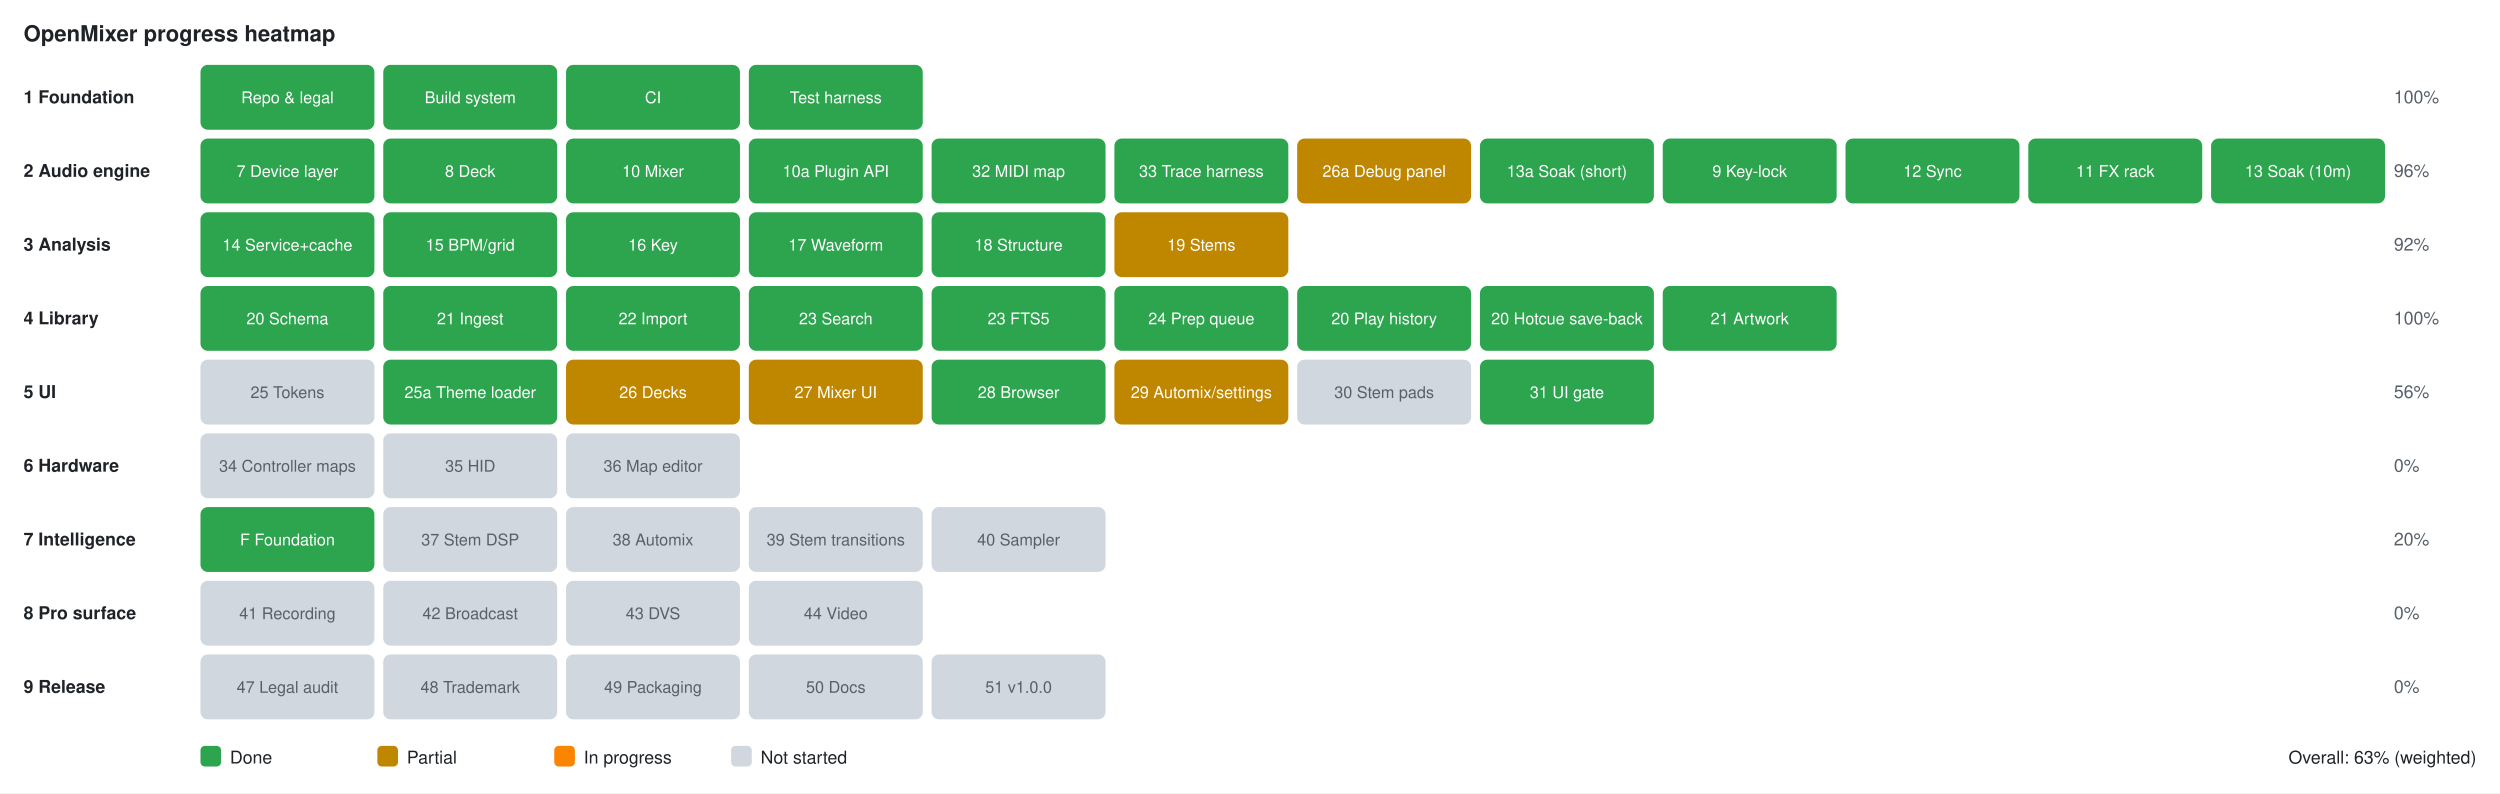
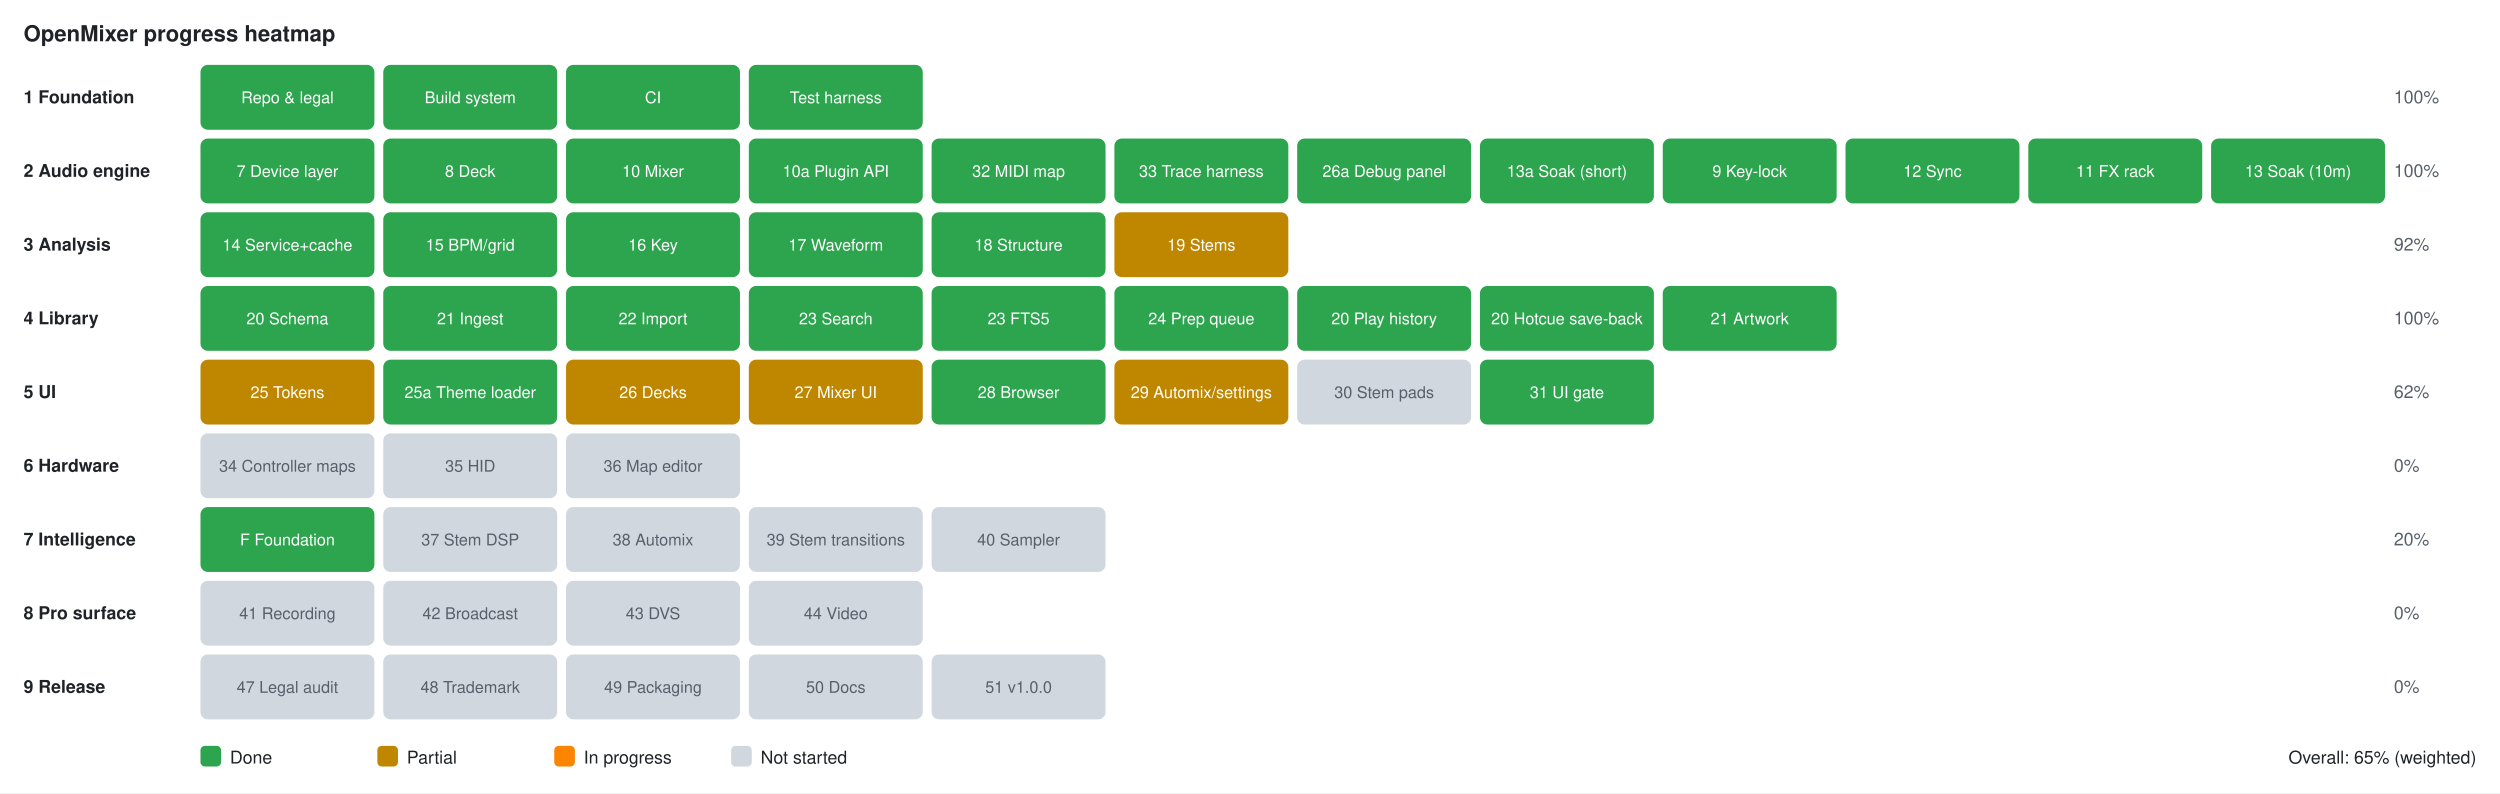
<svg xmlns="http://www.w3.org/2000/svg" width="1696" height="538" viewBox="0 0 1696 538" font-family="-apple-system,Segoe UI,Helvetica,Arial,sans-serif">
  <rect width="100%" height="100%" fill="#ffffff" />
  <text x="16" y="28" font-size="15" font-weight="600" fill="#1f2328">OpenMixer progress heatmap</text>
  <text x="16" y="70.0" font-size="12" font-weight="600" fill="#1f2328">1 Foundation</text>
  <g>
    <rect x="136" y="44" width="118" height="44" rx="5" fill="#2da44e" />
    <text x="195.0" y="70.0" font-size="11" text-anchor="middle" fill="#ffffff">Repo &amp; legal</text>
  </g>
  <g>
    <rect x="260" y="44" width="118" height="44" rx="5" fill="#2da44e" />
    <text x="319.0" y="70.0" font-size="11" text-anchor="middle" fill="#ffffff">Build system</text>
  </g>
  <g>
    <rect x="384" y="44" width="118" height="44" rx="5" fill="#2da44e" />
    <text x="443.0" y="70.0" font-size="11" text-anchor="middle" fill="#ffffff">CI</text>
  </g>
  <g>
    <rect x="508" y="44" width="118" height="44" rx="5" fill="#2da44e" />
    <text x="567.0" y="70.0" font-size="11" text-anchor="middle" fill="#ffffff">Test harness</text>
  </g>
  <text x="1624" y="70.0" font-size="12" fill="#57606a">100%</text>
  <text x="16" y="120.0" font-size="12" font-weight="600" fill="#1f2328">2 Audio engine</text>
  <g>
    <rect x="136" y="94" width="118" height="44" rx="5" fill="#2da44e" />
    <text x="195.0" y="120.0" font-size="11" text-anchor="middle" fill="#ffffff">7 Device layer</text>
  </g>
  <g>
    <rect x="260" y="94" width="118" height="44" rx="5" fill="#2da44e" />
    <text x="319.0" y="120.0" font-size="11" text-anchor="middle" fill="#ffffff">8 Deck</text>
  </g>
  <g>
    <rect x="384" y="94" width="118" height="44" rx="5" fill="#2da44e" />
    <text x="443.0" y="120.0" font-size="11" text-anchor="middle" fill="#ffffff">10 Mixer</text>
  </g>
  <g>
    <rect x="508" y="94" width="118" height="44" rx="5" fill="#2da44e" />
    <text x="567.0" y="120.0" font-size="11" text-anchor="middle" fill="#ffffff">10a Plugin API</text>
  </g>
  <g>
    <rect x="632" y="94" width="118" height="44" rx="5" fill="#2da44e" />
    <text x="691.0" y="120.0" font-size="11" text-anchor="middle" fill="#ffffff">32 MIDI map</text>
  </g>
  <g>
    <rect x="756" y="94" width="118" height="44" rx="5" fill="#2da44e" />
    <text x="815.0" y="120.0" font-size="11" text-anchor="middle" fill="#ffffff">33 Trace harness</text>
  </g>
  <g>
-     <rect x="880" y="94" width="118" height="44" rx="5" fill="#bf8700" />
+     <rect x="880" y="94" width="118" height="44" rx="5" fill="#2da44e" />
    <text x="939.0" y="120.0" font-size="11" text-anchor="middle" fill="#ffffff">26a Debug panel</text>
  </g>
  <g>
    <rect x="1004" y="94" width="118" height="44" rx="5" fill="#2da44e" />
    <text x="1063.0" y="120.0" font-size="11" text-anchor="middle" fill="#ffffff">13a Soak (short)</text>
  </g>
  <g>
    <rect x="1128" y="94" width="118" height="44" rx="5" fill="#2da44e" />
    <text x="1187.0" y="120.0" font-size="11" text-anchor="middle" fill="#ffffff">9 Key-lock</text>
  </g>
  <g>
    <rect x="1252" y="94" width="118" height="44" rx="5" fill="#2da44e" />
    <text x="1311.0" y="120.0" font-size="11" text-anchor="middle" fill="#ffffff">12 Sync</text>
  </g>
  <g>
    <rect x="1376" y="94" width="118" height="44" rx="5" fill="#2da44e" />
    <text x="1435.0" y="120.0" font-size="11" text-anchor="middle" fill="#ffffff">11 FX rack</text>
  </g>
  <g>
    <rect x="1500" y="94" width="118" height="44" rx="5" fill="#2da44e" />
    <text x="1559.0" y="120.0" font-size="11" text-anchor="middle" fill="#ffffff">13 Soak (10m)</text>
  </g>
-   <text x="1624" y="120.0" font-size="12" fill="#57606a">96%</text>
+   <text x="1624" y="120.0" font-size="12" fill="#57606a">100%</text>
  <text x="16" y="170.0" font-size="12" font-weight="600" fill="#1f2328">3 Analysis</text>
  <g>
    <rect x="136" y="144" width="118" height="44" rx="5" fill="#2da44e" />
    <text x="195.0" y="170.0" font-size="11" text-anchor="middle" fill="#ffffff">14 Service+cache</text>
  </g>
  <g>
    <rect x="260" y="144" width="118" height="44" rx="5" fill="#2da44e" />
    <text x="319.0" y="170.0" font-size="11" text-anchor="middle" fill="#ffffff">15 BPM/grid</text>
  </g>
  <g>
    <rect x="384" y="144" width="118" height="44" rx="5" fill="#2da44e" />
    <text x="443.0" y="170.0" font-size="11" text-anchor="middle" fill="#ffffff">16 Key</text>
  </g>
  <g>
    <rect x="508" y="144" width="118" height="44" rx="5" fill="#2da44e" />
    <text x="567.0" y="170.0" font-size="11" text-anchor="middle" fill="#ffffff">17 Waveform</text>
  </g>
  <g>
    <rect x="632" y="144" width="118" height="44" rx="5" fill="#2da44e" />
    <text x="691.0" y="170.0" font-size="11" text-anchor="middle" fill="#ffffff">18 Structure</text>
  </g>
  <g>
    <rect x="756" y="144" width="118" height="44" rx="5" fill="#bf8700" />
    <text x="815.0" y="170.0" font-size="11" text-anchor="middle" fill="#ffffff">19 Stems</text>
  </g>
  <text x="1624" y="170.0" font-size="12" fill="#57606a">92%</text>
  <text x="16" y="220.0" font-size="12" font-weight="600" fill="#1f2328">4 Library</text>
  <g>
    <rect x="136" y="194" width="118" height="44" rx="5" fill="#2da44e" />
    <text x="195.0" y="220.0" font-size="11" text-anchor="middle" fill="#ffffff">20 Schema</text>
  </g>
  <g>
    <rect x="260" y="194" width="118" height="44" rx="5" fill="#2da44e" />
    <text x="319.0" y="220.0" font-size="11" text-anchor="middle" fill="#ffffff">21 Ingest</text>
  </g>
  <g>
    <rect x="384" y="194" width="118" height="44" rx="5" fill="#2da44e" />
    <text x="443.0" y="220.0" font-size="11" text-anchor="middle" fill="#ffffff">22 Import</text>
  </g>
  <g>
    <rect x="508" y="194" width="118" height="44" rx="5" fill="#2da44e" />
    <text x="567.0" y="220.0" font-size="11" text-anchor="middle" fill="#ffffff">23 Search</text>
  </g>
  <g>
    <rect x="632" y="194" width="118" height="44" rx="5" fill="#2da44e" />
    <text x="691.0" y="220.0" font-size="11" text-anchor="middle" fill="#ffffff">23 FTS5</text>
  </g>
  <g>
    <rect x="756" y="194" width="118" height="44" rx="5" fill="#2da44e" />
    <text x="815.0" y="220.0" font-size="11" text-anchor="middle" fill="#ffffff">24 Prep queue</text>
  </g>
  <g>
    <rect x="880" y="194" width="118" height="44" rx="5" fill="#2da44e" />
    <text x="939.0" y="220.0" font-size="11" text-anchor="middle" fill="#ffffff">20 Play history</text>
  </g>
  <g>
    <rect x="1004" y="194" width="118" height="44" rx="5" fill="#2da44e" />
    <text x="1063.0" y="220.0" font-size="11" text-anchor="middle" fill="#ffffff">20 Hotcue save-back</text>
  </g>
  <g>
    <rect x="1128" y="194" width="118" height="44" rx="5" fill="#2da44e" />
    <text x="1187.0" y="220.0" font-size="11" text-anchor="middle" fill="#ffffff">21 Artwork</text>
  </g>
  <text x="1624" y="220.0" font-size="12" fill="#57606a">100%</text>
  <text x="16" y="270.0" font-size="12" font-weight="600" fill="#1f2328">5 UI</text>
  <g>
-     <rect x="136" y="244" width="118" height="44" rx="5" fill="#d0d7de" />
-     <text x="195.0" y="270.0" font-size="11" text-anchor="middle" fill="#57606a">25 Tokens</text>
+     <rect x="136" y="244" width="118" height="44" rx="5" fill="#bf8700" />
+     <text x="195.0" y="270.0" font-size="11" text-anchor="middle" fill="#ffffff">25 Tokens</text>
  </g>
  <g>
    <rect x="260" y="244" width="118" height="44" rx="5" fill="#2da44e" />
    <text x="319.0" y="270.0" font-size="11" text-anchor="middle" fill="#ffffff">25a Theme loader</text>
  </g>
  <g>
    <rect x="384" y="244" width="118" height="44" rx="5" fill="#bf8700" />
    <text x="443.0" y="270.0" font-size="11" text-anchor="middle" fill="#ffffff">26 Decks</text>
  </g>
  <g>
    <rect x="508" y="244" width="118" height="44" rx="5" fill="#bf8700" />
    <text x="567.0" y="270.0" font-size="11" text-anchor="middle" fill="#ffffff">27 Mixer UI</text>
  </g>
  <g>
    <rect x="632" y="244" width="118" height="44" rx="5" fill="#2da44e" />
    <text x="691.0" y="270.0" font-size="11" text-anchor="middle" fill="#ffffff">28 Browser</text>
  </g>
  <g>
    <rect x="756" y="244" width="118" height="44" rx="5" fill="#bf8700" />
    <text x="815.0" y="270.0" font-size="11" text-anchor="middle" fill="#ffffff">29 Automix/settings</text>
  </g>
  <g>
    <rect x="880" y="244" width="118" height="44" rx="5" fill="#d0d7de" />
    <text x="939.0" y="270.0" font-size="11" text-anchor="middle" fill="#57606a">30 Stem pads</text>
  </g>
  <g>
    <rect x="1004" y="244" width="118" height="44" rx="5" fill="#2da44e" />
    <text x="1063.0" y="270.0" font-size="11" text-anchor="middle" fill="#ffffff">31 UI gate</text>
  </g>
-   <text x="1624" y="270.0" font-size="12" fill="#57606a">56%</text>
+   <text x="1624" y="270.0" font-size="12" fill="#57606a">62%</text>
  <text x="16" y="320.0" font-size="12" font-weight="600" fill="#1f2328">6 Hardware</text>
  <g>
    <rect x="136" y="294" width="118" height="44" rx="5" fill="#d0d7de" />
    <text x="195.0" y="320.0" font-size="11" text-anchor="middle" fill="#57606a">34 Controller maps</text>
  </g>
  <g>
    <rect x="260" y="294" width="118" height="44" rx="5" fill="#d0d7de" />
    <text x="319.0" y="320.0" font-size="11" text-anchor="middle" fill="#57606a">35 HID</text>
  </g>
  <g>
    <rect x="384" y="294" width="118" height="44" rx="5" fill="#d0d7de" />
    <text x="443.0" y="320.0" font-size="11" text-anchor="middle" fill="#57606a">36 Map editor</text>
  </g>
  <text x="1624" y="320.0" font-size="12" fill="#57606a">0%</text>
  <text x="16" y="370.0" font-size="12" font-weight="600" fill="#1f2328">7 Intelligence</text>
  <g>
    <rect x="136" y="344" width="118" height="44" rx="5" fill="#2da44e" />
    <text x="195.0" y="370.0" font-size="11" text-anchor="middle" fill="#ffffff">F Foundation</text>
  </g>
  <g>
    <rect x="260" y="344" width="118" height="44" rx="5" fill="#d0d7de" />
    <text x="319.0" y="370.0" font-size="11" text-anchor="middle" fill="#57606a">37 Stem DSP</text>
  </g>
  <g>
    <rect x="384" y="344" width="118" height="44" rx="5" fill="#d0d7de" />
    <text x="443.0" y="370.0" font-size="11" text-anchor="middle" fill="#57606a">38 Automix</text>
  </g>
  <g>
    <rect x="508" y="344" width="118" height="44" rx="5" fill="#d0d7de" />
    <text x="567.0" y="370.0" font-size="11" text-anchor="middle" fill="#57606a">39 Stem transitions</text>
  </g>
  <g>
    <rect x="632" y="344" width="118" height="44" rx="5" fill="#d0d7de" />
    <text x="691.0" y="370.0" font-size="11" text-anchor="middle" fill="#57606a">40 Sampler</text>
  </g>
  <text x="1624" y="370.0" font-size="12" fill="#57606a">20%</text>
  <text x="16" y="420.0" font-size="12" font-weight="600" fill="#1f2328">8 Pro surface</text>
  <g>
    <rect x="136" y="394" width="118" height="44" rx="5" fill="#d0d7de" />
    <text x="195.0" y="420.0" font-size="11" text-anchor="middle" fill="#57606a">41 Recording</text>
  </g>
  <g>
    <rect x="260" y="394" width="118" height="44" rx="5" fill="#d0d7de" />
    <text x="319.0" y="420.0" font-size="11" text-anchor="middle" fill="#57606a">42 Broadcast</text>
  </g>
  <g>
    <rect x="384" y="394" width="118" height="44" rx="5" fill="#d0d7de" />
    <text x="443.0" y="420.0" font-size="11" text-anchor="middle" fill="#57606a">43 DVS</text>
  </g>
  <g>
    <rect x="508" y="394" width="118" height="44" rx="5" fill="#d0d7de" />
    <text x="567.0" y="420.0" font-size="11" text-anchor="middle" fill="#57606a">44 Video</text>
  </g>
  <text x="1624" y="420.0" font-size="12" fill="#57606a">0%</text>
  <text x="16" y="470.0" font-size="12" font-weight="600" fill="#1f2328">9 Release</text>
  <g>
    <rect x="136" y="444" width="118" height="44" rx="5" fill="#d0d7de" />
    <text x="195.0" y="470.0" font-size="11" text-anchor="middle" fill="#57606a">47 Legal audit</text>
  </g>
  <g>
    <rect x="260" y="444" width="118" height="44" rx="5" fill="#d0d7de" />
    <text x="319.0" y="470.0" font-size="11" text-anchor="middle" fill="#57606a">48 Trademark</text>
  </g>
  <g>
    <rect x="384" y="444" width="118" height="44" rx="5" fill="#d0d7de" />
    <text x="443.0" y="470.0" font-size="11" text-anchor="middle" fill="#57606a">49 Packaging</text>
  </g>
  <g>
    <rect x="508" y="444" width="118" height="44" rx="5" fill="#d0d7de" />
    <text x="567.0" y="470.0" font-size="11" text-anchor="middle" fill="#57606a">50 Docs</text>
  </g>
  <g>
    <rect x="632" y="444" width="118" height="44" rx="5" fill="#d0d7de" />
    <text x="691.0" y="470.0" font-size="11" text-anchor="middle" fill="#57606a">51 v1.0.0</text>
  </g>
  <text x="1624" y="470.0" font-size="12" fill="#57606a">0%</text>
  <rect x="136" y="506" width="14" height="14" rx="3" fill="#2da44e" />
  <text x="156" y="518" font-size="12" fill="#1f2328">Done</text>
  <rect x="256" y="506" width="14" height="14" rx="3" fill="#bf8700" />
  <text x="276" y="518" font-size="12" fill="#1f2328">Partial</text>
  <rect x="376" y="506" width="14" height="14" rx="3" fill="#fb8500" />
  <text x="396" y="518" font-size="12" fill="#1f2328">In progress</text>
  <rect x="496" y="506" width="14" height="14" rx="3" fill="#d0d7de" />
  <text x="516" y="518" font-size="12" fill="#1f2328">Not started</text>
-   <text x="1680" y="518" font-size="12" text-anchor="end" fill="#1f2328">Overall: 63% (weighted)</text>
+   <text x="1680" y="518" font-size="12" text-anchor="end" fill="#1f2328">Overall: 65% (weighted)</text>
</svg>
